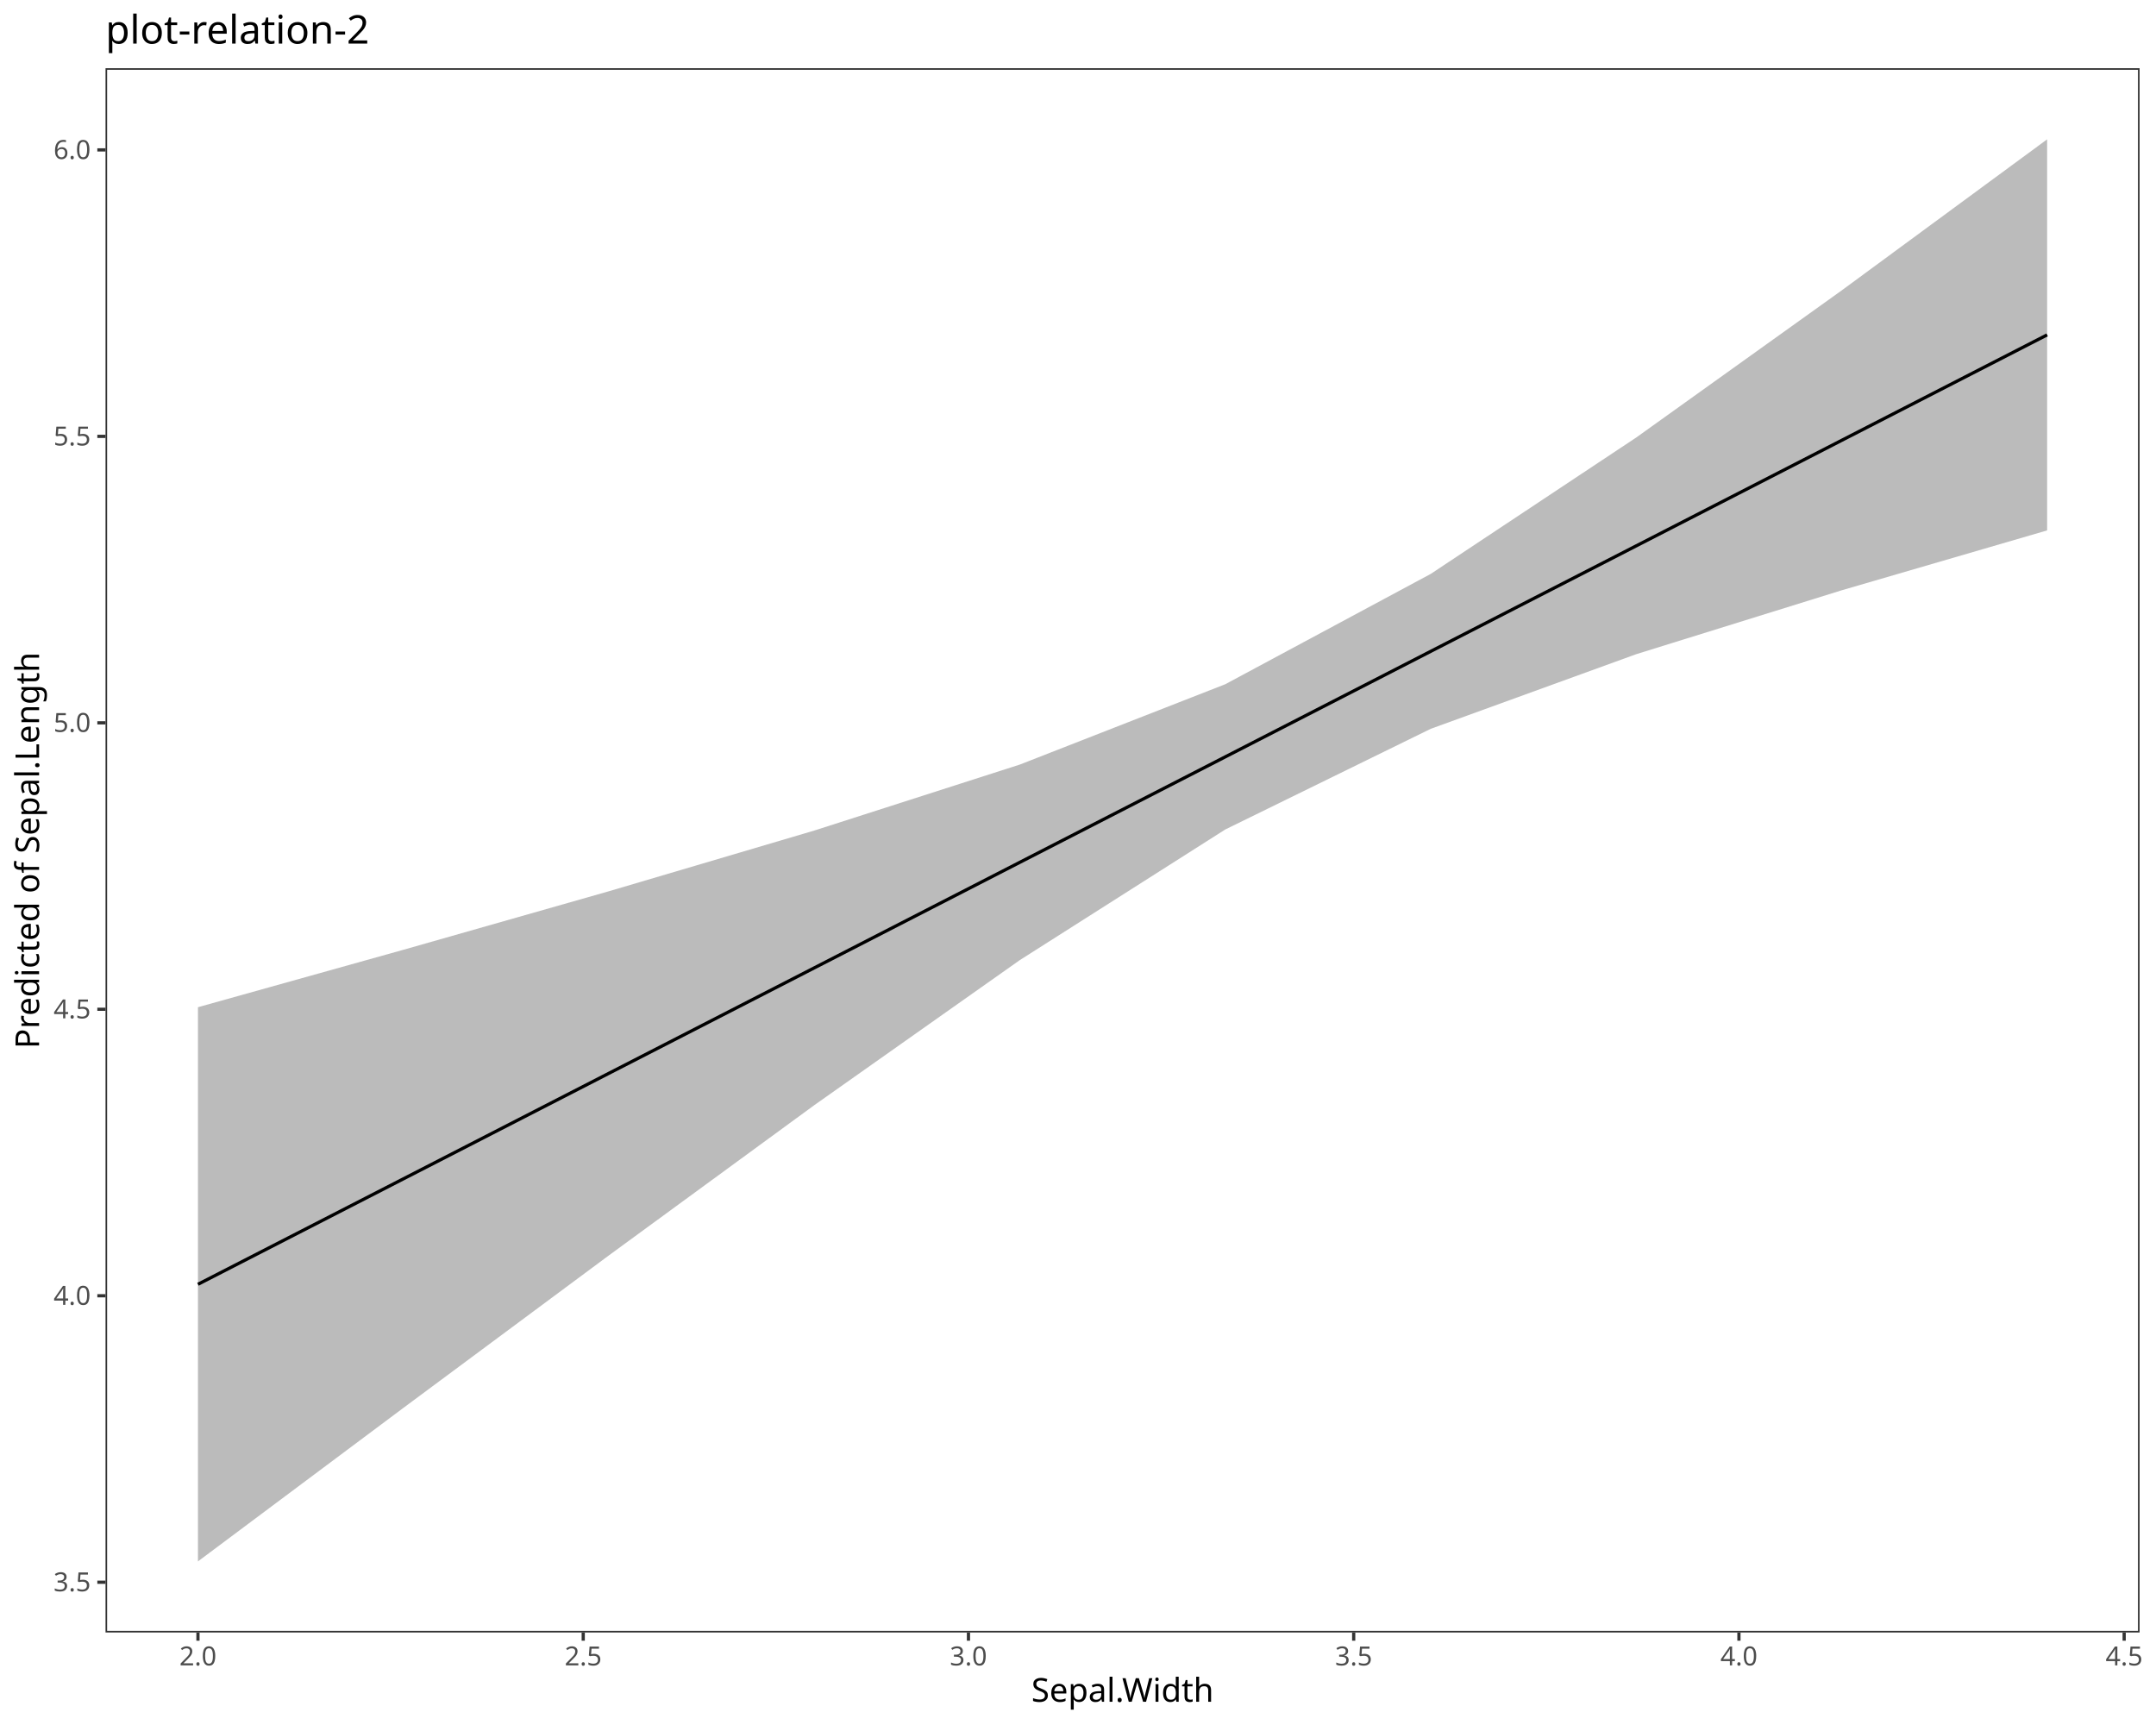
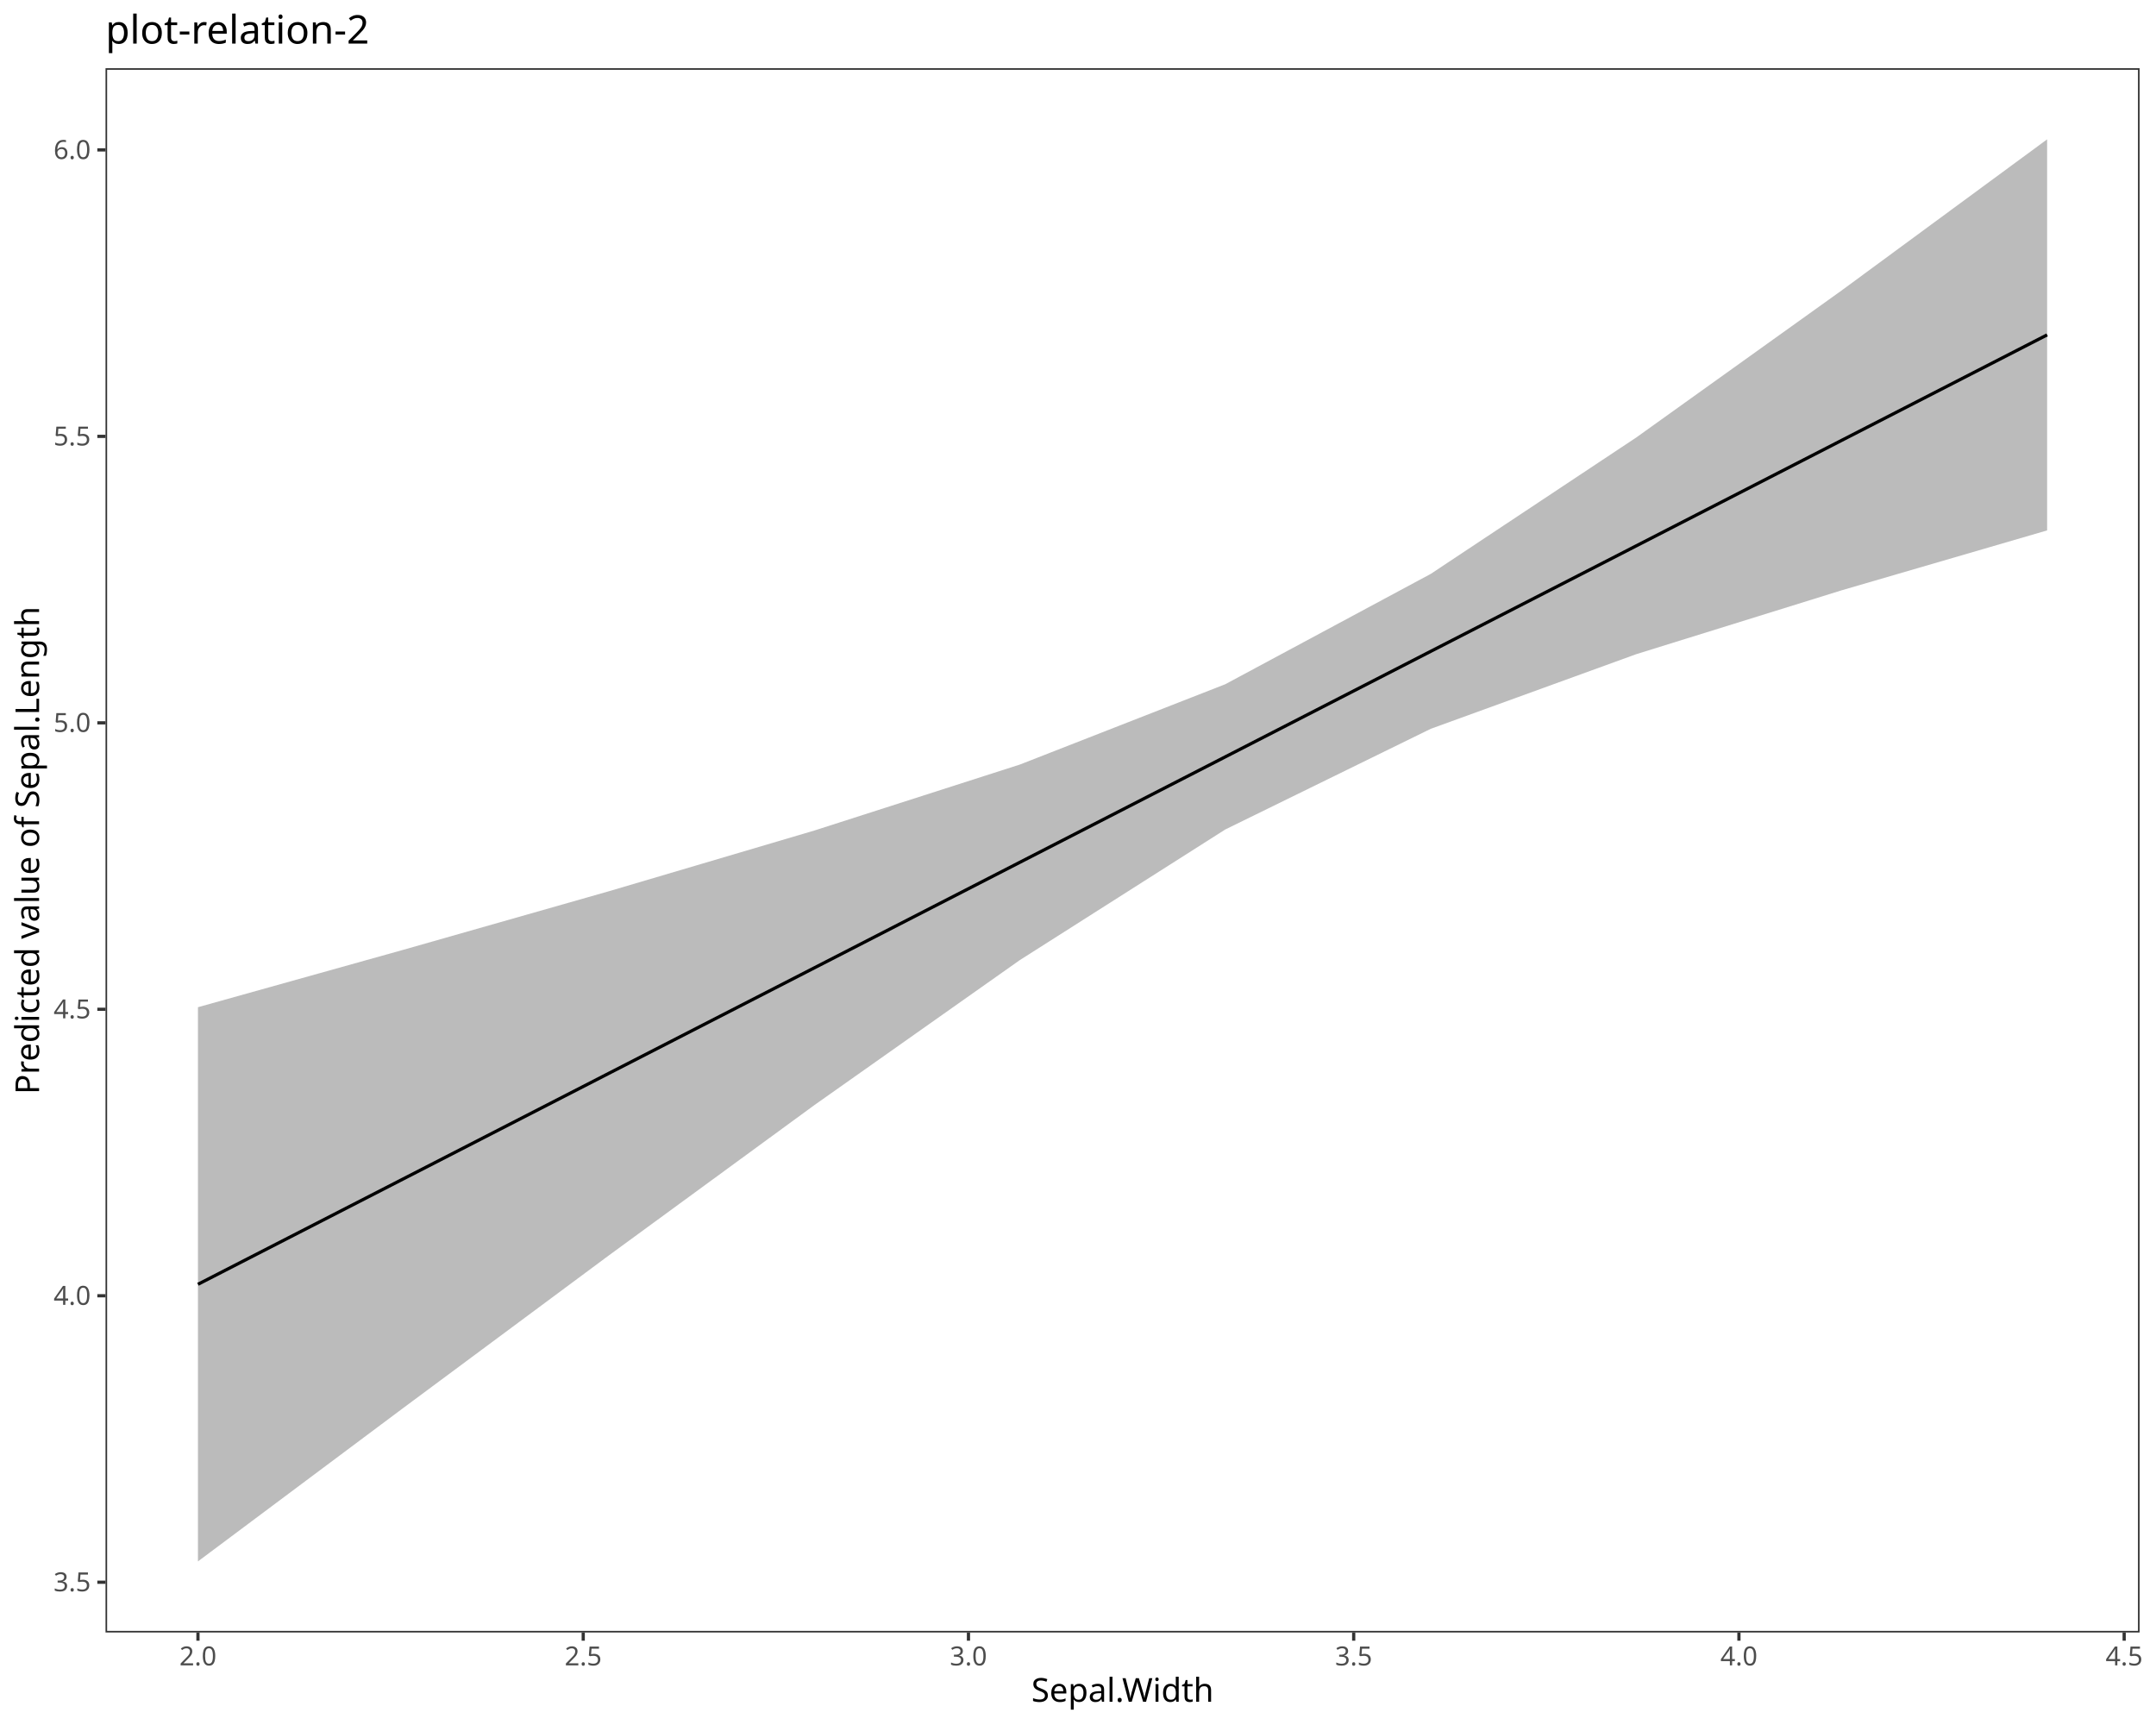
<svg xmlns="http://www.w3.org/2000/svg" class="svglite" data-engine-version="2.0" width="720.00pt" height="576.00pt" viewBox="0 0 720.00 576.00">
  <defs>
    <style type="text/css">
    .svglite line, .svglite polyline, .svglite polygon, .svglite path, .svglite rect, .svglite circle {
      fill: none;
      stroke: #000000;
      stroke-linecap: round;
      stroke-linejoin: round;
      stroke-miterlimit: 10.00;
    }
  </style>
  </defs>
  <rect width="100%" height="100%" style="stroke: none; fill: #FFFFFF;" />
  <defs>
    <clipPath id="cpMC4wMHw3MjAuMDB8MC4wMHw1NzYuMDA=">
      <rect x="0.00" y="0.00" width="720.00" height="576.00" />
    </clipPath>
  </defs>
  <g clip-path="url(#cpMC4wMHw3MjAuMDB8MC4wMHw1NzYuMDA=)">
    <rect x="0.00" y="0.00" width="720.00" height="576.00" style="stroke-width: 1.07; stroke: #FFFFFF; fill: #FFFFFF;" />
  </g>
  <defs>
    <clipPath id="cpMzUuMjR8NzE0LjUyfDIyLjc4fDU0NS4xMQ==">
      <rect x="35.24" y="22.78" width="679.28" height="522.33" />
    </clipPath>
  </defs>
  <g clip-path="url(#cpMzUuMjR8NzE0LjUyfDIyLjc4fDU0NS4xMQ==)">
    <rect x="35.24" y="22.78" width="679.28" height="522.33" style="stroke-width: 1.07; stroke: none; fill: #FFFFFF;" />
    <polygon points="66.11,336.32 134.73,317.14 203.34,297.60 271.96,277.32 340.57,255.30 409.19,228.47 477.80,191.63 546.42,146.09 615.03,96.98 683.64,46.53 683.64,177.11 615.03,197.11 546.42,218.44 477.80,243.36 409.19,276.97 340.57,320.59 271.96,369.01 203.34,419.19 134.73,470.10 66.11,521.37 " style="stroke-width: 0.00; stroke: none; stroke-linecap: butt; fill: #333333; fill-opacity: 0.33;" />
    <polyline points="66.11,336.32 134.73,317.14 203.34,297.60 271.96,277.32 340.57,255.30 409.19,228.47 477.80,191.63 546.42,146.09 615.03,96.98 683.64,46.53 " style="stroke-width: 1.07; stroke: none; stroke-linecap: butt;" />
    <polyline points="683.64,177.11 615.03,197.11 546.42,218.44 477.80,243.36 409.19,276.97 340.57,320.59 271.96,369.01 203.34,419.19 134.73,470.10 66.11,521.37 " style="stroke-width: 1.07; stroke: none; stroke-linecap: butt;" />
    <polyline points="66.11,428.84 134.73,393.62 203.34,358.39 271.96,323.17 340.57,287.94 409.19,252.72 477.80,217.49 546.42,182.27 615.03,147.04 683.64,111.82 " style="stroke-width: 1.07; stroke-linecap: butt;" />
    <rect x="35.24" y="22.78" width="679.28" height="522.33" style="stroke-width: 1.07; stroke: #333333;" />
  </g>
  <g clip-path="url(#cpMC4wMHw3MjAuMDB8MC4wMHw1NzYuMDA=)">
    <text x="30.31" y="531.35" text-anchor="end" style="font-size: 8.80px; fill: #4D4D4D; font-family: sans;" textLength="12.23px" lengthAdjust="spacingAndGlyphs">3.5</text>
    <text x="30.31" y="435.70" text-anchor="end" style="font-size: 8.80px; fill: #4D4D4D; font-family: sans;" textLength="12.23px" lengthAdjust="spacingAndGlyphs">4.0</text>
    <text x="30.31" y="340.04" text-anchor="end" style="font-size: 8.80px; fill: #4D4D4D; font-family: sans;" textLength="12.23px" lengthAdjust="spacingAndGlyphs">4.5</text>
    <text x="30.31" y="244.39" text-anchor="end" style="font-size: 8.80px; fill: #4D4D4D; font-family: sans;" textLength="12.23px" lengthAdjust="spacingAndGlyphs">5.0</text>
    <text x="30.31" y="148.74" text-anchor="end" style="font-size: 8.80px; fill: #4D4D4D; font-family: sans;" textLength="12.23px" lengthAdjust="spacingAndGlyphs">5.5</text>
    <text x="30.31" y="53.09" text-anchor="end" style="font-size: 8.80px; fill: #4D4D4D; font-family: sans;" textLength="12.23px" lengthAdjust="spacingAndGlyphs">6.0</text>
    <polyline points="32.50,528.32 35.24,528.32 " style="stroke-width: 1.07; stroke: #333333; stroke-linecap: butt;" />
    <polyline points="32.50,432.67 35.24,432.67 " style="stroke-width: 1.07; stroke: #333333; stroke-linecap: butt;" />
    <polyline points="32.50,337.01 35.24,337.01 " style="stroke-width: 1.07; stroke: #333333; stroke-linecap: butt;" />
    <polyline points="32.50,241.36 35.24,241.36 " style="stroke-width: 1.07; stroke: #333333; stroke-linecap: butt;" />
    <polyline points="32.50,145.71 35.24,145.71 " style="stroke-width: 1.07; stroke: #333333; stroke-linecap: butt;" />
    <polyline points="32.50,50.06 35.24,50.06 " style="stroke-width: 1.07; stroke: #333333; stroke-linecap: butt;" />
    <polyline points="66.11,547.85 66.11,545.11 " style="stroke-width: 1.07; stroke: #333333; stroke-linecap: butt;" />
    <polyline points="194.77,547.85 194.77,545.11 " style="stroke-width: 1.07; stroke: #333333; stroke-linecap: butt;" />
    <polyline points="323.42,547.85 323.42,545.11 " style="stroke-width: 1.07; stroke: #333333; stroke-linecap: butt;" />
    <polyline points="452.07,547.85 452.07,545.11 " style="stroke-width: 1.07; stroke: #333333; stroke-linecap: butt;" />
    <polyline points="580.72,547.85 580.72,545.11 " style="stroke-width: 1.07; stroke: #333333; stroke-linecap: butt;" />
    <polyline points="709.37,547.85 709.37,545.11 " style="stroke-width: 1.07; stroke: #333333; stroke-linecap: butt;" />
    <text x="66.11" y="556.10" text-anchor="middle" style="font-size: 8.80px; fill: #4D4D4D; font-family: sans;" textLength="12.23px" lengthAdjust="spacingAndGlyphs">2.0</text>
    <text x="194.77" y="556.10" text-anchor="middle" style="font-size: 8.80px; fill: #4D4D4D; font-family: sans;" textLength="12.23px" lengthAdjust="spacingAndGlyphs">2.5</text>
    <text x="323.42" y="556.10" text-anchor="middle" style="font-size: 8.80px; fill: #4D4D4D; font-family: sans;" textLength="12.23px" lengthAdjust="spacingAndGlyphs">3.0</text>
    <text x="452.07" y="556.10" text-anchor="middle" style="font-size: 8.80px; fill: #4D4D4D; font-family: sans;" textLength="12.23px" lengthAdjust="spacingAndGlyphs">3.5</text>
    <text x="580.72" y="556.10" text-anchor="middle" style="font-size: 8.80px; fill: #4D4D4D; font-family: sans;" textLength="12.23px" lengthAdjust="spacingAndGlyphs">4.0</text>
    <text x="709.37" y="556.10" text-anchor="middle" style="font-size: 8.80px; fill: #4D4D4D; font-family: sans;" textLength="12.23px" lengthAdjust="spacingAndGlyphs">4.5</text>
    <text x="374.88" y="568.24" text-anchor="middle" style="font-size: 11.00px; font-family: sans;" textLength="59.31px" lengthAdjust="spacingAndGlyphs">Sepal.Width</text>
-     <text transform="translate(13.05,283.95) rotate(-90)" text-anchor="middle" style="font-size: 11.00px; font-family: sans;" textLength="126.60px" lengthAdjust="spacingAndGlyphs">Predicted of Sepal.Length</text>
+     <text transform="translate(13.05,283.95) rotate(-90)" text-anchor="middle" style="font-size: 11.00px; font-family: sans;" textLength="155.96px" lengthAdjust="spacingAndGlyphs">Predicted value of Sepal.Length</text>
    <text x="35.24" y="14.56" style="font-size: 13.20px; font-family: sans;" textLength="80.70px" lengthAdjust="spacingAndGlyphs">plot-relation-2</text>
  </g>
</svg>
